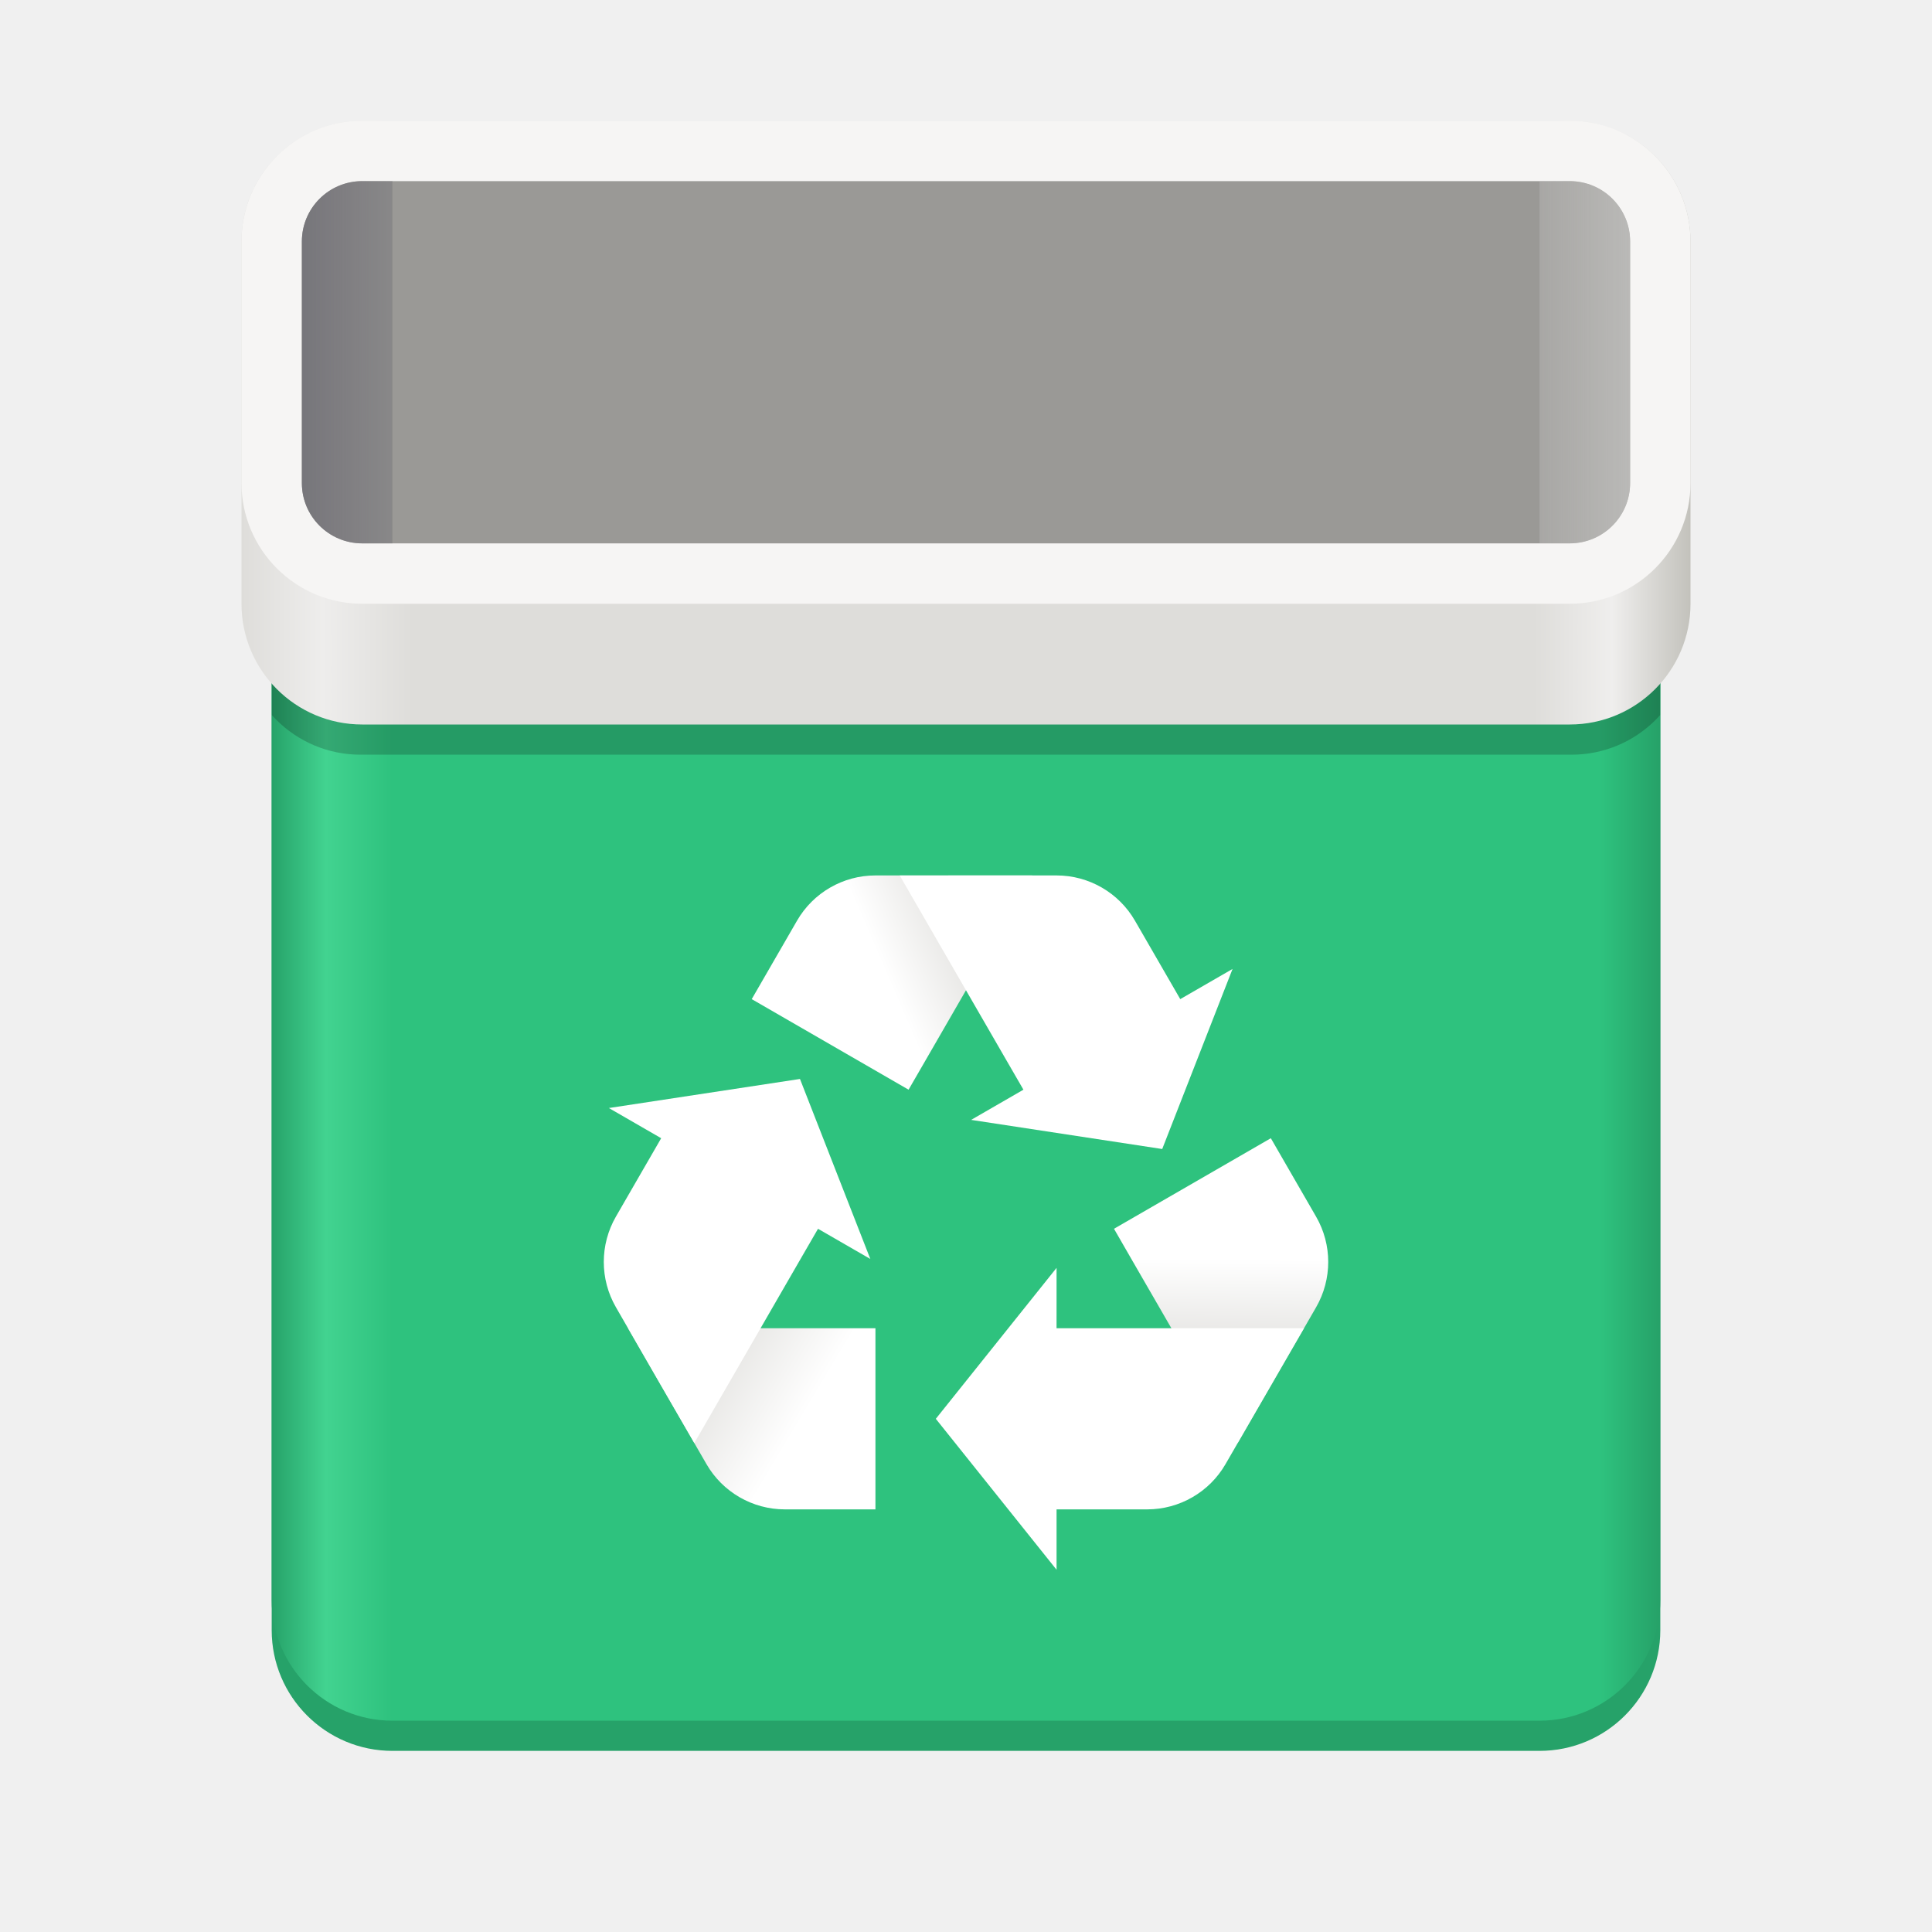
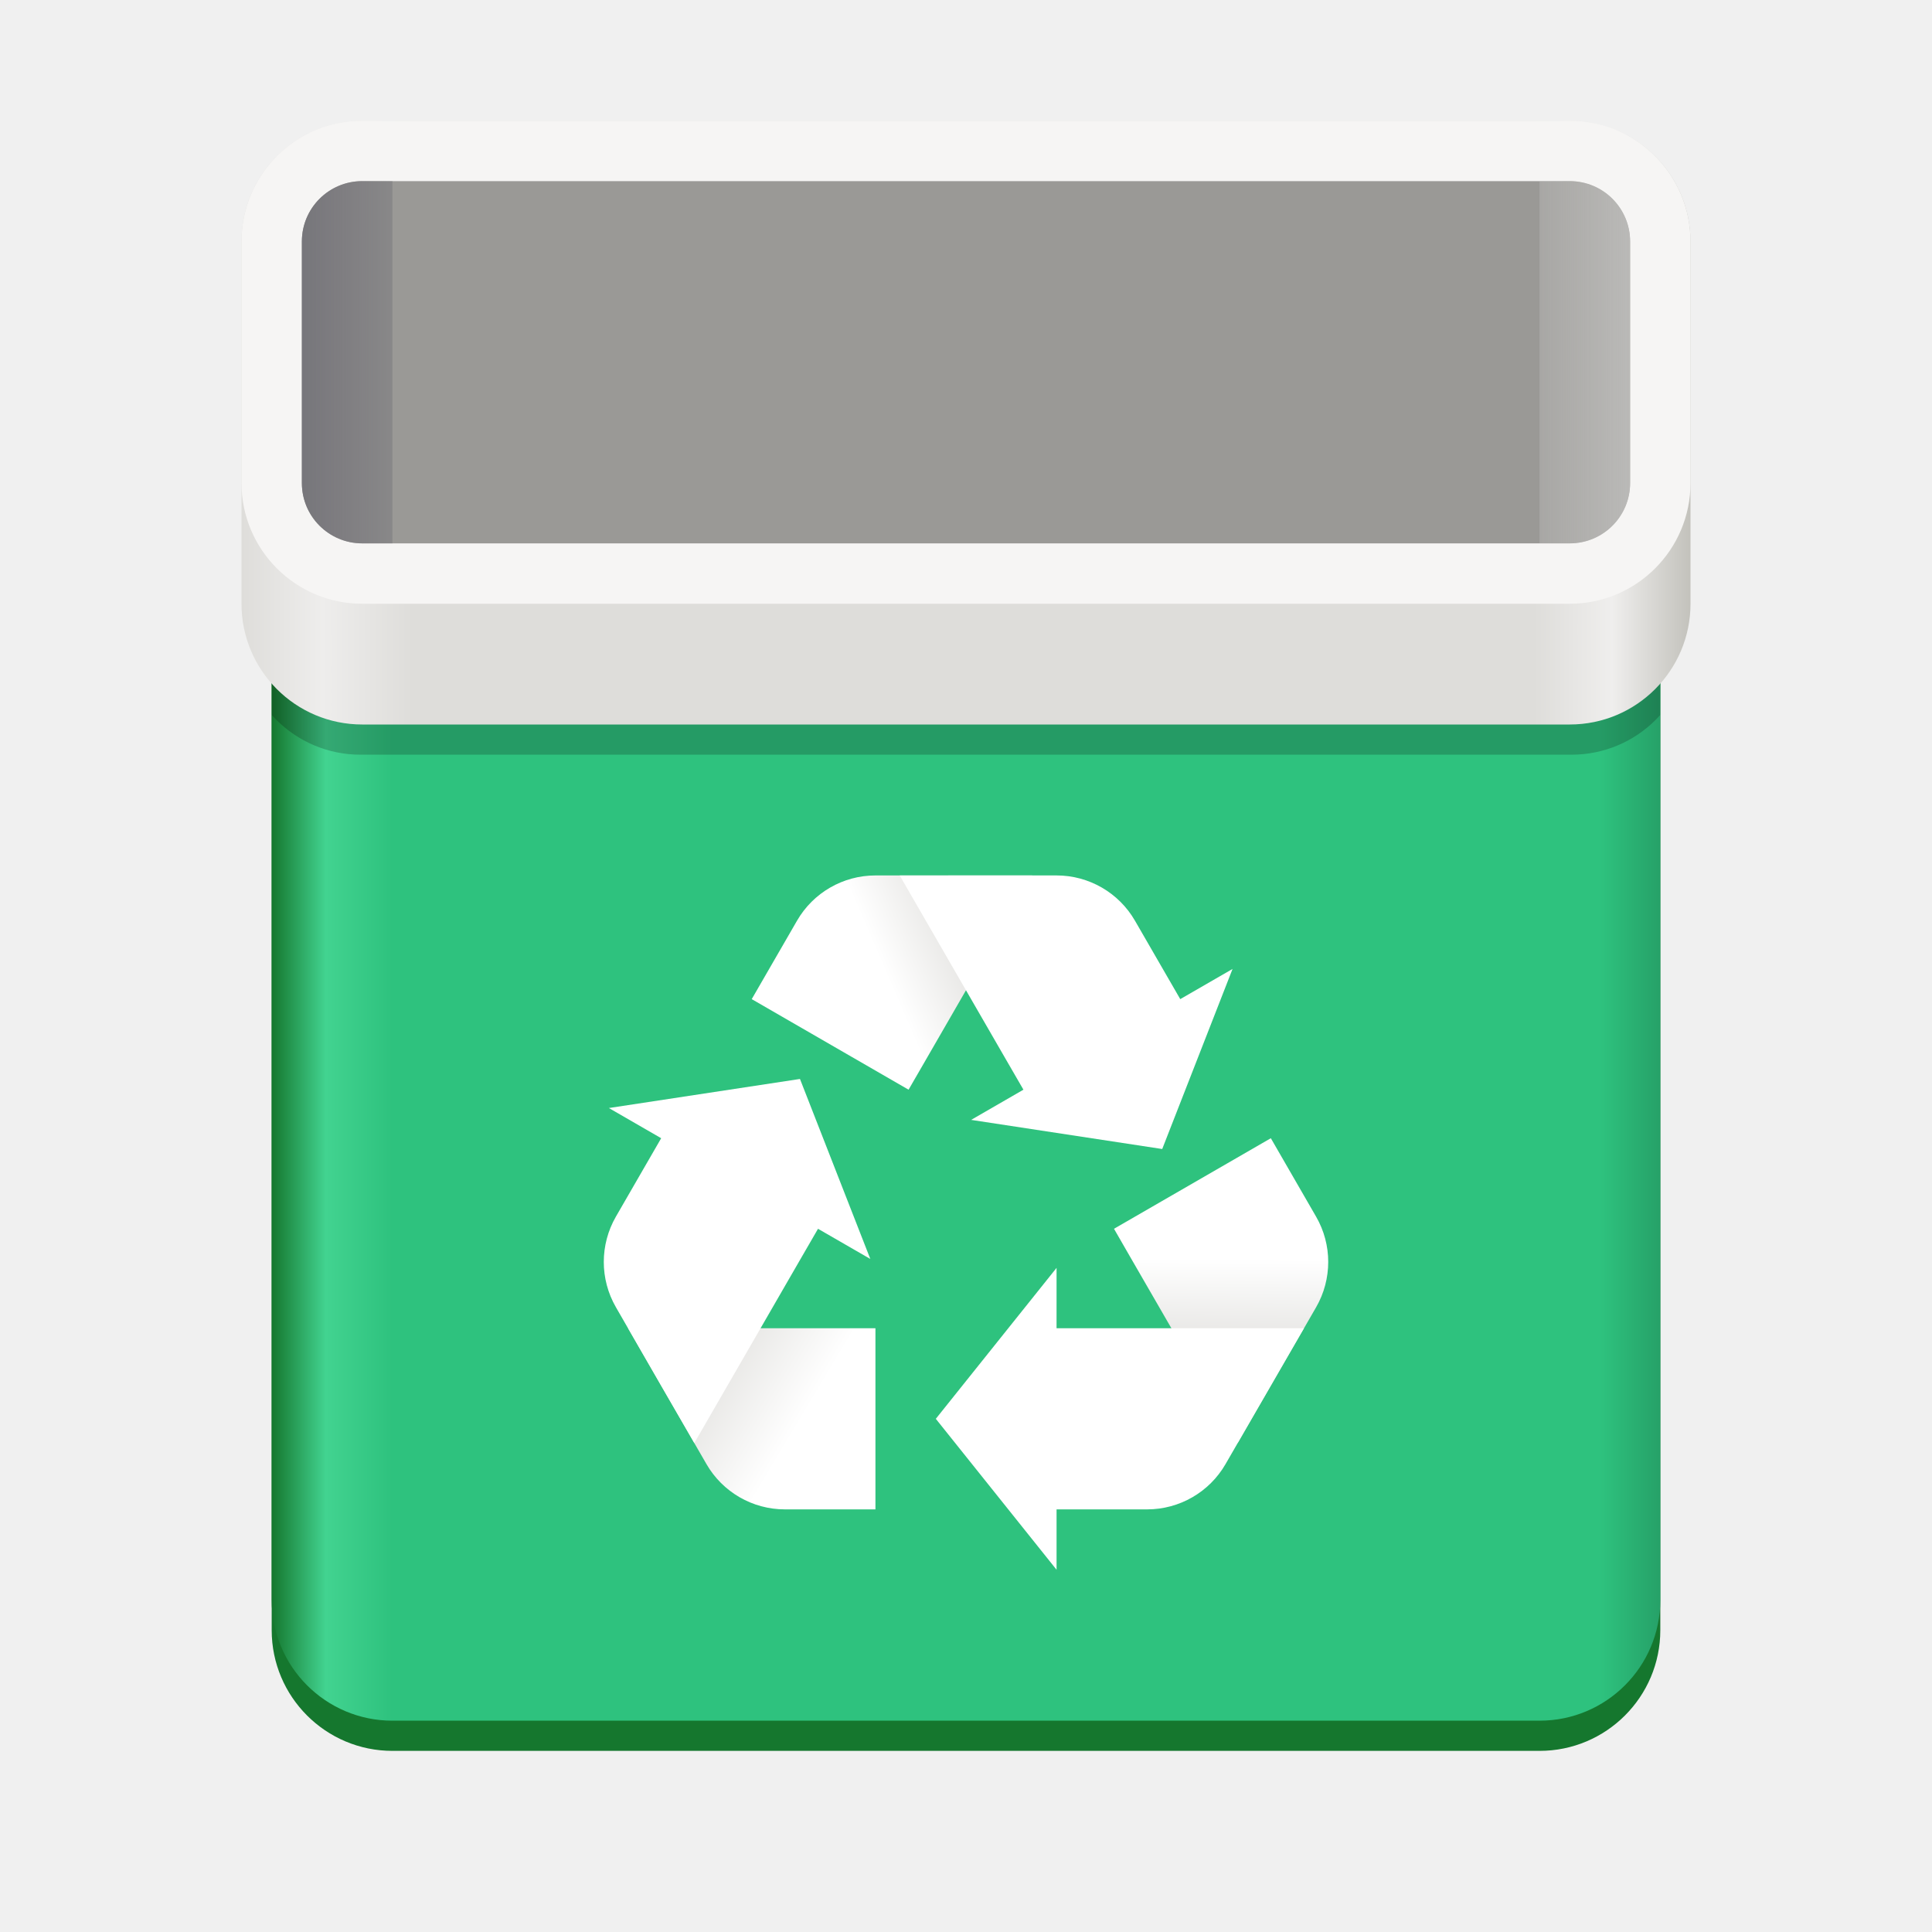
<svg xmlns="http://www.w3.org/2000/svg" xmlns:xlink="http://www.w3.org/1999/xlink" height="128px" viewBox="0 0 128 128" width="128px">
  <linearGradient id="a" gradientUnits="userSpaceOnUse" x1="18" x2="110" y1="71" y2="71">
-     <stop offset="0" stop-color="#26a269" />
+     <stop offset="0" stop-color="#15772e" />
    <stop offset="0.039" stop-color="#42d390" />
    <stop offset="0.087" stop-color="#2ec27e" />
    <stop offset="0.957" stop-color="#2ec27e" />
    <stop offset="1" stop-color="#26a168" />
  </linearGradient>
  <clipPath id="b">
    <path d="m 18 32 h 92 v 82 h -92 z m 0 0" />
  </clipPath>
  <clipPath id="c">
    <path d="m 26.656 32 h 74.688 c 4.781 0 8.656 3.875 8.656 8.656 v 64.688 c 0 4.781 -3.875 8.656 -8.656 8.656 h -74.688 c -4.781 0 -8.656 -3.875 -8.656 -8.656 v -64.688 c 0 -4.781 3.875 -8.656 8.656 -8.656 z m 0 0" />
  </clipPath>
  <filter id="d" height="100%" width="100%" x="0%" y="0%">
    <feColorMatrix in="SourceGraphic" type="matrix" values="0 0 0 0 1 0 0 0 0 1 0 0 0 0 1 0 0 0 1 0" />
  </filter>
  <mask id="e">
    <g filter="url(#d)">
      <rect fill-opacity="0.2" height="128" width="128" />
    </g>
  </mask>
  <clipPath id="f">
    <rect height="152" width="192" />
  </clipPath>
  <linearGradient id="g" gradientTransform="matrix(1.043478 0 0 0.909091 -6.95654 -159.2727)" gradientUnits="userSpaceOnUse" x1="22" x2="114" y1="206" y2="206">
    <stop offset="0" stop-color="#deddda" />
    <stop offset="0.056" stop-color="#eeedec" />
    <stop offset="0.118" stop-color="#deddda" />
    <stop offset="0.892" stop-color="#deddda" />
    <stop offset="0.946" stop-color="#efeeed" />
    <stop offset="1" stop-color="#c3c2bc" />
  </linearGradient>
  <clipPath id="h">
    <path d="m 20 12 h 6 v 24 h -6 z m 0 0" />
  </clipPath>
  <clipPath id="i">
    <path d="m 24 12 h 80 c 2.211 0 4 1.789 4 4 v 16 c 0 2.211 -1.789 4 -4 4 h -80 c -2.211 0 -4 -1.789 -4 -4 v -16 c 0 -2.211 1.789 -4 4 -4 z m 0 0" />
  </clipPath>
  <linearGradient id="j" gradientTransform="matrix(1.043478 0 0 0.873303 -46.69568 -45.01706)" gradientUnits="userSpaceOnUse" x1="63.917" x2="75.417" y1="79.03" y2="79.03">
    <stop offset="0" stop-color="#77767b" />
    <stop offset="1" stop-color="#77767b" stop-opacity="0" />
  </linearGradient>
  <clipPath id="k">
    <path d="m 20 12 h 88 v 24 h -88 z m 0 0" />
  </clipPath>
  <clipPath id="l">
    <path d="m 24 12 h 80 c 2.211 0 4 1.789 4 4 v 16 c 0 2.211 -1.789 4 -4 4 h -80 c -2.211 0 -4 -1.789 -4 -4 v -16 c 0 -2.211 1.789 -4 4 -4 z m 0 0" />
  </clipPath>
  <mask id="m">
    <g filter="url(#d)">
      <rect fill-opacity="0.317" height="128" width="128" />
    </g>
  </mask>
  <linearGradient id="n" gradientTransform="matrix(-1.043478 0 0 0.873303 182.6957 -29.01706)" gradientUnits="userSpaceOnUse" x1="63.917" x2="75.417" y1="76.74" y2="76.74">
    <stop offset="0" stop-color="#ffffff" />
    <stop offset="1" stop-color="#e8e7e8" stop-opacity="0" />
  </linearGradient>
  <clipPath id="o">
    <rect height="152" width="192" />
  </clipPath>
  <linearGradient id="p" gradientUnits="userSpaceOnUse">
    <stop offset="0" stop-color="#deddda" />
    <stop offset="1" stop-color="#ffffff" />
  </linearGradient>
  <linearGradient id="q" x1="80.429" x2="80.499" xlink:href="#p" y1="90.759" y2="83.384" />
  <linearGradient id="r" x1="45.609" x2="53.124" xlink:href="#p" y1="89.5" y2="94" />
  <linearGradient id="s" x1="64.374" x2="57.932" xlink:href="#p" y1="60" y2="62.778" />
-   <path d="m 26 34 h 76 c 4.418 0 8 3.582 8 8 v 66 c 0 4.418 -3.582 8 -8 8 h -76 c -4.418 0 -8 -3.582 -8 -8 v -66 c 0 -4.418 3.582 -8 8 -8 z m 0 0" fill="#26a269" />
+   <path d="m 26 34 h 76 c 4.418 0 8 3.582 8 8 v 66 c 0 4.418 -3.582 8 -8 8 h -76 c -4.418 0 -8 -3.582 -8 -8 v -66 c 0 -4.418 3.582 -8 8 -8 z m 0 0" fill="#15772e" />
  <path d="m 26 30 h 76 c 4.418 0 8 3.582 8 8 v 68 c 0 4.418 -3.582 8 -8 8 h -76 c -4.418 0 -8 -3.582 -8 -8 v -68 c 0 -4.418 3.582 -8 8 -8 z m 0 0" fill="url(#a)" />
  <g clip-path="url(#b)">
    <g clip-path="url(#c)">
      <g clip-path="url(#f)" mask="url(#e)" transform="matrix(1 0 0 1 -8 -16)">
        <path d="m 31.883 26 h 80.234 c 4.355 0 7.883 3.527 7.883 7.883 v 24.234 c 0 4.355 -3.527 7.883 -7.883 7.883 h -80.234 c -4.355 0 -7.883 -3.527 -7.883 -7.883 v -24.234 c 0 -4.355 3.527 -7.883 7.883 -7.883 z m 0 0" />
      </g>
    </g>
  </g>
  <path d="m 24 8 h 80 c 4.418 0 8 3.582 8 8 v 24 c 0 4.418 -3.582 8 -8 8 h -80 c -4.418 0 -8 -3.582 -8 -8 v -24 c 0 -4.418 3.582 -8 8 -8 z m 0 0" fill="url(#g)" />
  <path d="m 24 8 h 80 c 4.418 0 8 3.582 8 8 v 16 c 0 4.418 -3.582 8 -8 8 h -80 c -4.418 0 -8 -3.582 -8 -8 v -16 c 0 -4.418 3.582 -8 8 -8 z m 0 0" fill="#f6f5f4" />
  <path d="m 24 12 h 80 c 2.211 0 4 1.789 4 4 v 16 c 0 2.211 -1.789 4 -4 4 h -80 c -2.211 0 -4 -1.789 -4 -4 v -16 c 0 -2.211 1.789 -4 4 -4 z m 0 0" fill="#9a9996" />
  <g clip-path="url(#h)">
    <g clip-path="url(#i)">
      <path d="m 26 12 h -6 v 24 h 6 z m 0 0" fill="url(#j)" />
    </g>
  </g>
  <g clip-path="url(#k)">
    <g clip-path="url(#l)">
      <g clip-path="url(#o)" mask="url(#m)" transform="matrix(1 0 0 1 -8 -16)">
        <path d="m 110 28 v 24 h 6 v -24 z m 0 0" fill="url(#n)" />
      </g>
    </g>
  </g>
  <g fill-rule="evenodd">
    <path d="m 73.805 81.41 l 10.391 -6 l 3 5.199 c 1.07 1.855 1.07 4.141 0 6 l -3 5.195 l -2.195 3.801 l -6.93 -11.996 z m 0 0" fill="url(#q)" />
    <path d="m 58 88 v 12 h -6 c -2.145 0 -4.125 -1.145 -5.195 -3 l -3 -5.195 l -2.195 -3.805 z m 0 0" fill="url(#r)" />
    <path d="m 60.195 72.195 l -10.391 -6 l 3 -5.195 c 1.07 -1.855 3.051 -3 5.195 -3 h 10.391 l -6.926 12 z m 0 0" fill="url(#s)" />
    <path d="m 64 58 l -4.391 0.004 l 6.926 11.996 l 1.27 2.195 l -3.465 2 l 12.66 1.93 l 4.66 -11.93 l -3.465 2 l -3 -5.195 c -1.07 -1.855 -3.051 -3 -5.195 -3 z m 0 0" fill="#ffffff" />
    <path d="m 70 84 l -8 10 l 8 10 v -4 h 6 c 2.145 0 4.125 -1.145 5.195 -3 l 3 -5.195 l 2.195 -3.805 h -16.391 z m 0 0" fill="#ffffff" />
    <path d="m 53 71.484 l -12.66 1.926 l 3.465 2 l -3 5.195 c -1.07 1.859 -1.07 4.145 0 6 l 2.996 5.199 l 2.199 3.801 l 6.926 -12 l 1.27 -2.195 l 3.465 2 z m 0 0" fill="#ffffff" />
  </g>
</svg>
